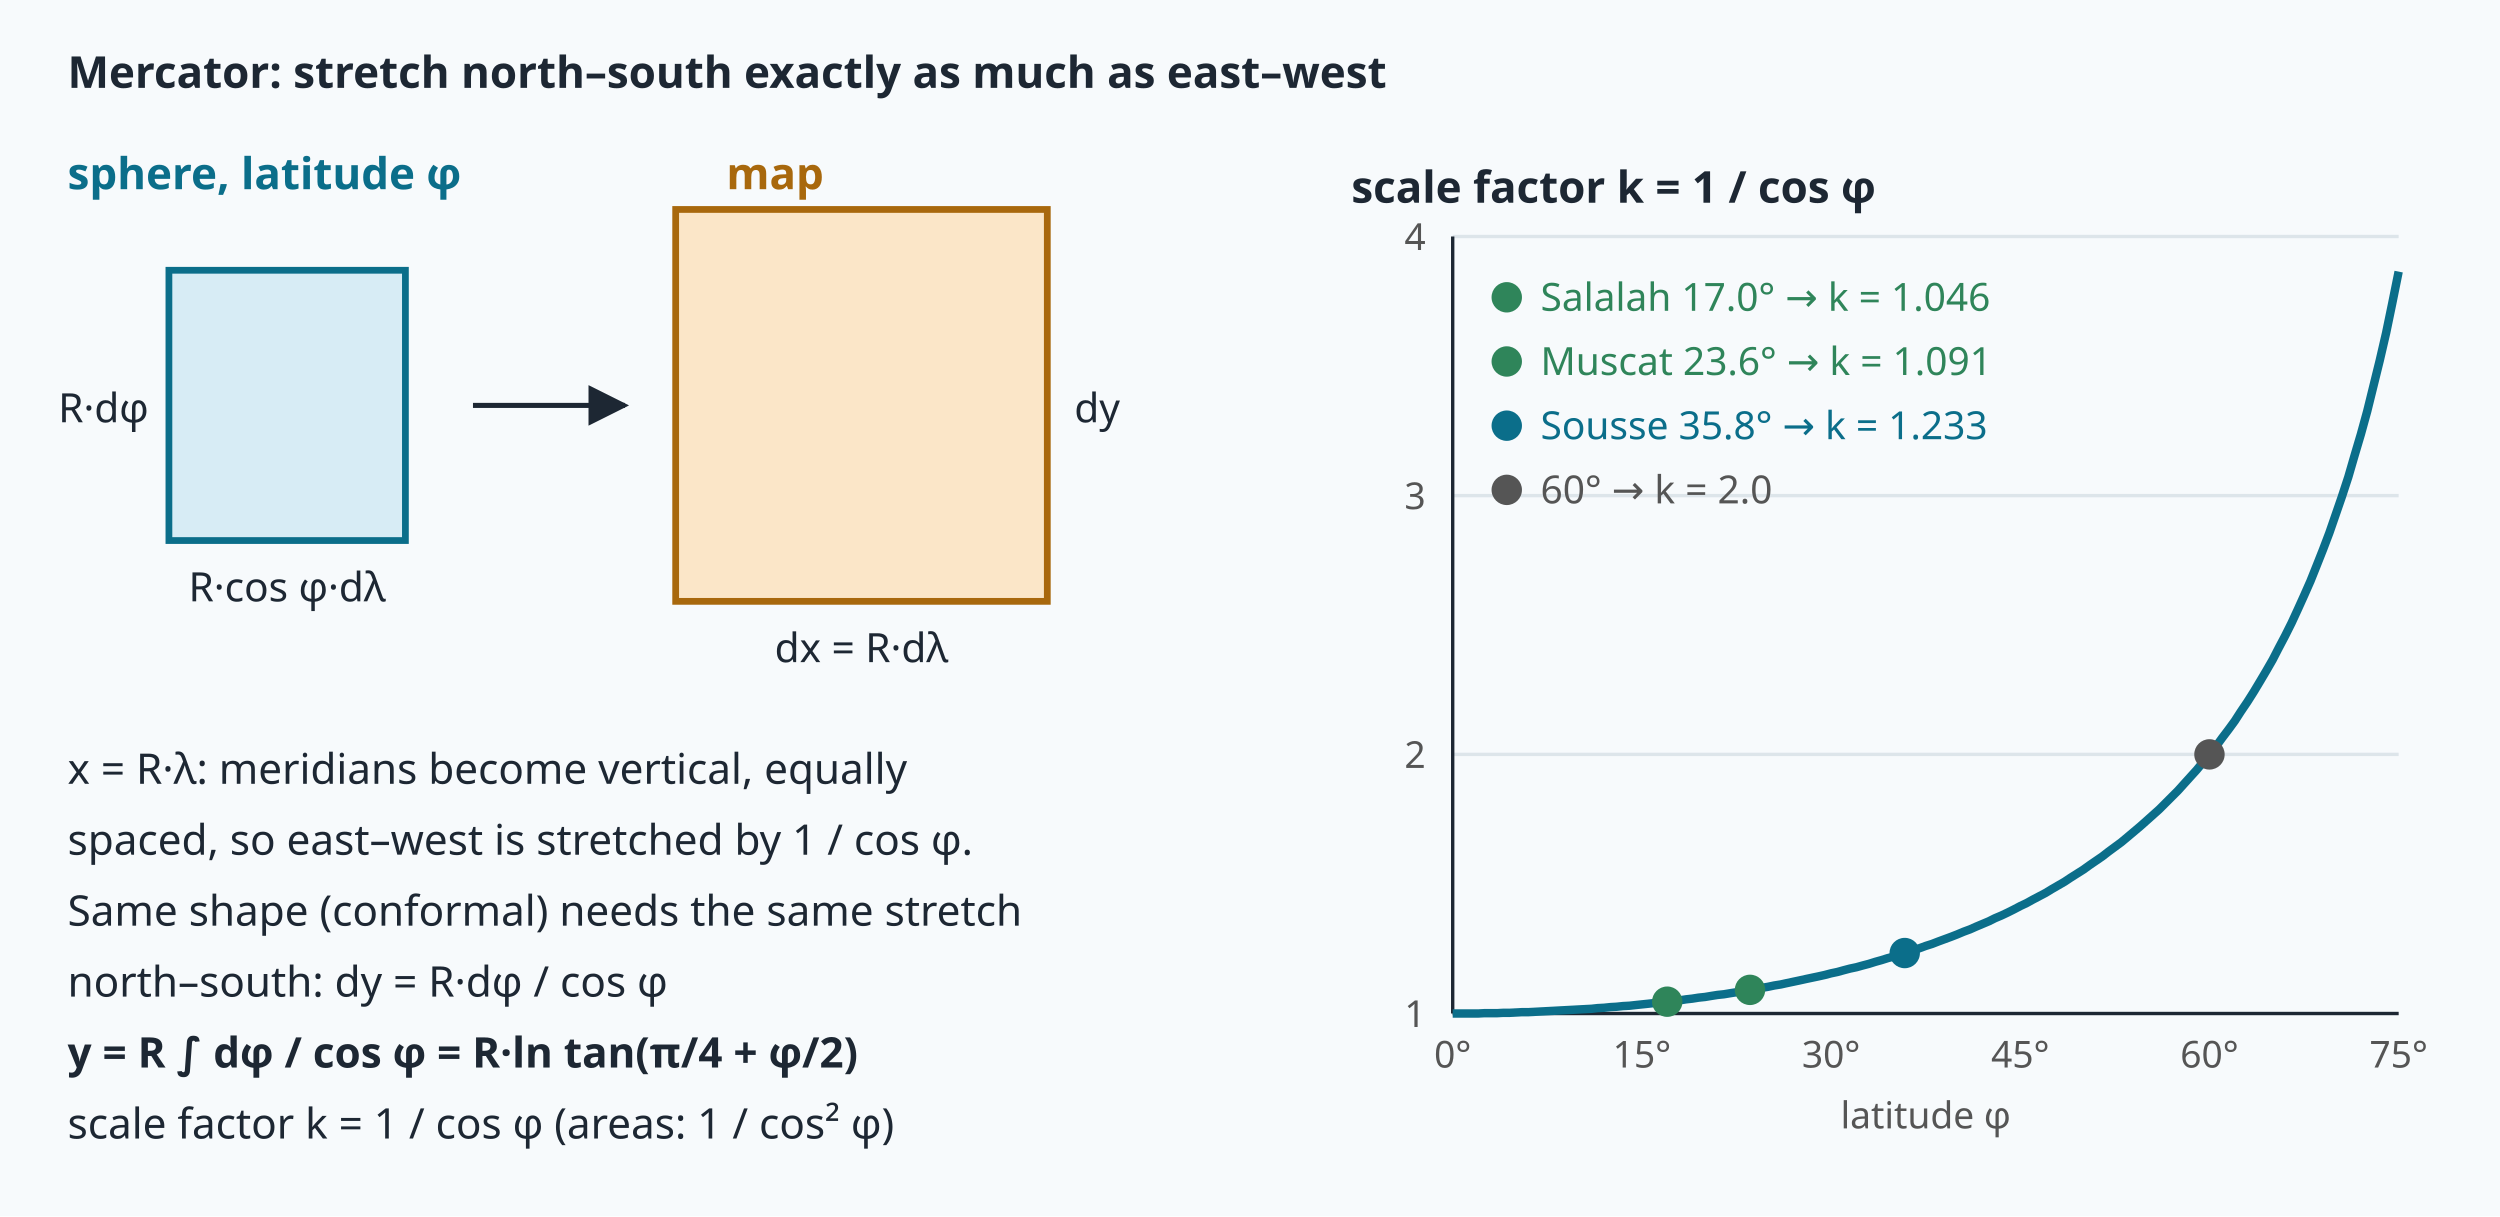
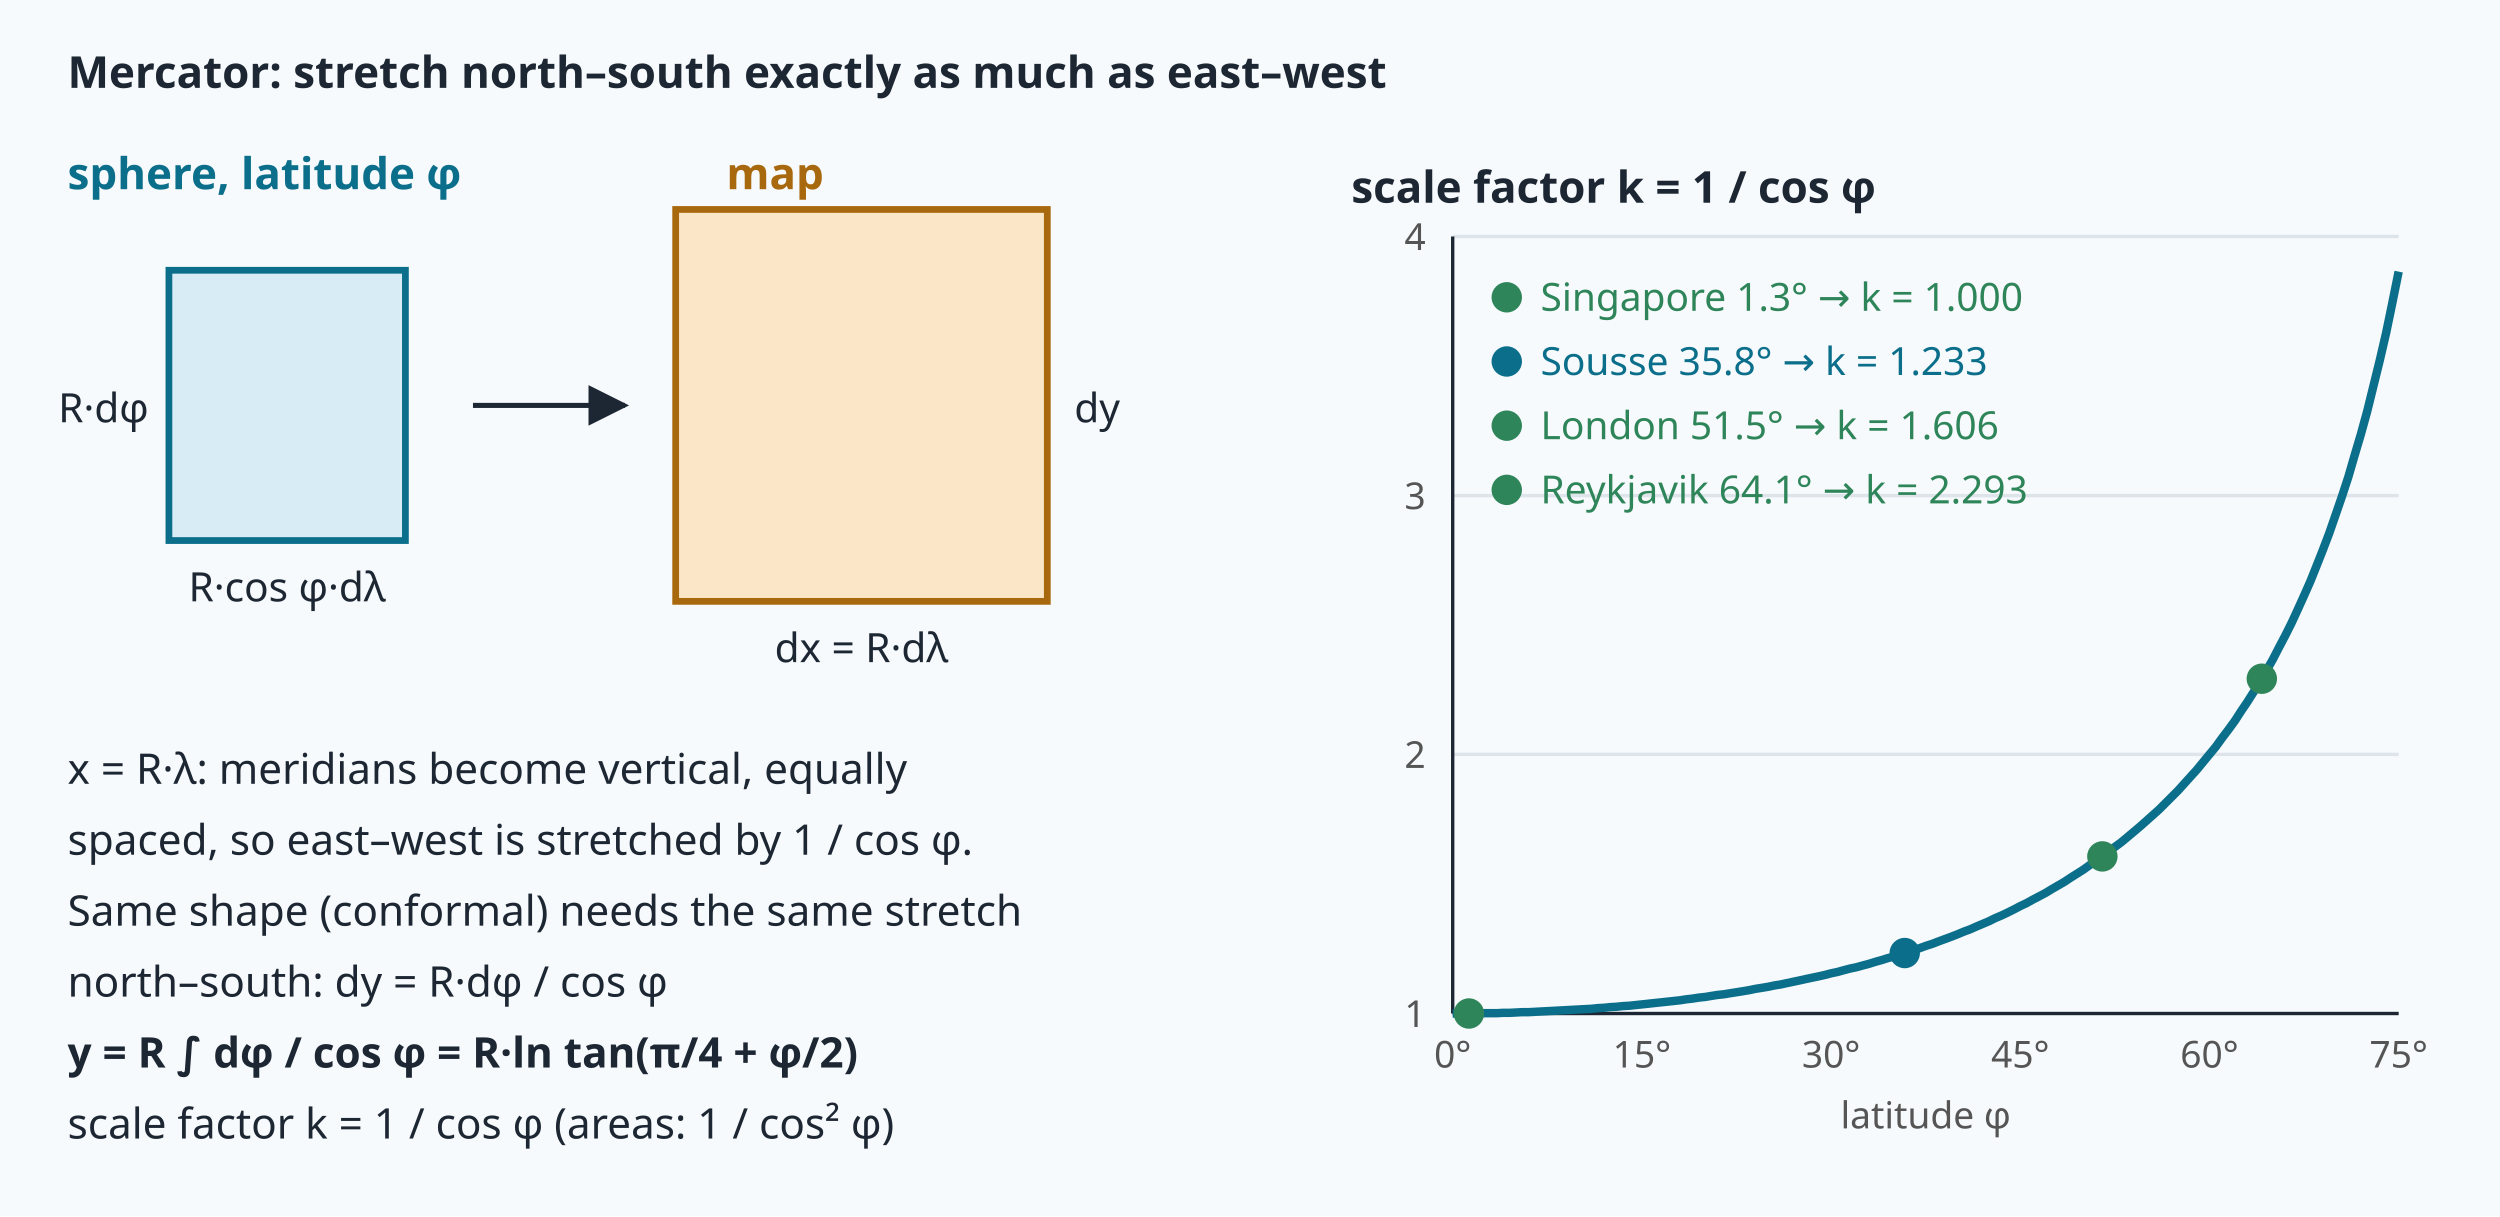
<svg xmlns="http://www.w3.org/2000/svg" viewBox="0 0 740 360" font-family="sans-serif" font-size="13">
  <rect width="740" height="360" fill="#f7fafc" />
  <defs>
    <marker id="a" viewBox="0 0 10 10" refX="9" refY="5" markerWidth="8" markerHeight="8" orient="auto">
      <path d="M0 0 L10 5 L0 10 z" fill="context-stroke" />
    </marker>
  </defs>
  <text x="20" y="26" fill="#1d2733" font-weight="bold">Mercator: stretch north–south exactly as much as east–west</text>
  <text x="20" y="56" fill="#0b6e8a" font-weight="bold">sphere, latitude φ</text>
  <rect x="50" y="80" width="70" height="80" fill="#d7ecf5" stroke="#0b6e8a" stroke-width="2" />
  <text x="85" y="178" fill="#1d2733" font-size="12" text-anchor="middle">R·cos φ·dλ</text>
  <text x="44" y="125" fill="#1d2733" font-size="12" text-anchor="end">R·dφ</text>
  <line x1="140" y1="120" x2="185" y2="120" stroke="#1d2733" stroke-width="1.5" marker-end="url(#a)" />
  <text x="215" y="56" fill="#a8680d" font-weight="bold">map</text>
  <rect x="200" y="62" width="110" height="116" fill="#fbe6c8" stroke="#a8680d" stroke-width="2" />
  <text x="255" y="196" fill="#1d2733" font-size="12" text-anchor="middle">dx = R·dλ</text>
  <text x="318" y="125" fill="#1d2733" font-size="12">dy</text>
  <text x="20" y="232" fill="#1d2733" font-size="12.5">x = R·λ: meridians become vertical, equally</text>
  <text x="20" y="253" fill="#1d2733" font-size="12.5">spaced, so east–west is stretched by 1 / cos φ.</text>
  <text x="20" y="274" fill="#1d2733" font-size="12.5">Same shape (conformal) needs the same stretch</text>
  <text x="20" y="295" fill="#1d2733" font-size="12.5">north–south:  dy = R·dφ / cos φ</text>
  <text x="20" y="316" fill="#1d2733" font-size="12.5" font-weight="bold">y = R ∫ dφ / cos φ = R·ln tan(π/4 + φ/2)</text>
  <text x="20" y="337" fill="#1d2733" font-size="12.5">scale factor k = 1 / cos φ (areas: 1 / cos² φ)</text>
  <text x="400" y="60" fill="#1d2733" font-weight="bold">scale factor k = 1 / cos φ</text>
  <line x1="430" y1="300.0" x2="710" y2="300.0" stroke="#dde5ea" />
  <text x="422" y="304.0" fill="#555" font-size="11" text-anchor="end">1</text>
  <line x1="430" y1="223.3" x2="710" y2="223.3" stroke="#dde5ea" />
  <text x="422" y="227.3" fill="#555" font-size="11" text-anchor="end">2</text>
  <line x1="430" y1="146.7" x2="710" y2="146.7" stroke="#dde5ea" />
  <text x="422" y="150.7" fill="#555" font-size="11" text-anchor="end">3</text>
  <line x1="430" y1="70.0" x2="710" y2="70.0" stroke="#dde5ea" />
  <text x="422" y="74.0" fill="#555" font-size="11" text-anchor="end">4</text>
  <text x="430.0" y="316" fill="#555" font-size="11" text-anchor="middle">0°</text>
  <text x="486.0" y="316" fill="#555" font-size="11" text-anchor="middle">15°</text>
  <text x="542.0" y="316" fill="#555" font-size="11" text-anchor="middle">30°</text>
  <text x="598.0" y="316" fill="#555" font-size="11" text-anchor="middle">45°</text>
  <text x="654.0" y="316" fill="#555" font-size="11" text-anchor="middle">60°</text>
  <text x="710.0" y="316" fill="#555" font-size="11" text-anchor="middle">75°</text>
  <text x="570.0" y="334" fill="#555" font-size="11" text-anchor="middle">latitude φ</text>
  <line x1="430" y1="300" x2="710" y2="300" stroke="#1d2733" />
  <line x1="430" y1="300" x2="430" y2="70.0" stroke="#1d2733" />
  <polyline points="430.0,300.0 431.9,300.0 433.7,300.0 435.6,300.0 437.5,300.0 439.3,299.9 441.2,299.9 443.1,299.9 444.9,299.8 446.8,299.8 448.7,299.7 450.5,299.6 452.4,299.6 454.3,299.5 456.1,299.4 458.0,299.3 459.9,299.2 461.7,299.1 463.6,299.0 465.5,298.9 467.3,298.8 469.2,298.7 471.1,298.6 472.9,298.4 474.8,298.3 476.7,298.1 478.5,298.0 480.4,297.8 482.3,297.7 484.1,297.5 486.0,297.3 487.9,297.1 489.7,296.9 491.6,296.7 493.5,296.5 495.3,296.3 497.2,296.1 499.1,295.8 500.9,295.6 502.8,295.3 504.7,295.1 506.5,294.8 508.4,294.5 510.3,294.3 512.1,294.0 514.0,293.7 515.9,293.4 517.7,293.1 519.6,292.7 521.5,292.4 523.3,292.1 525.2,291.7 527.1,291.4 528.9,291.0 530.8,290.6 532.7,290.2 534.5,289.8 536.4,289.4 538.3,289.0 540.1,288.6 542.0,288.1 543.9,287.7 545.7,287.2 547.6,286.7 549.5,286.3 551.3,285.8 553.2,285.3 555.1,284.7 556.9,284.2 558.8,283.6 560.7,283.1 562.5,282.5 564.4,281.9 566.3,281.3 568.1,280.7 570.0,280.0 571.9,279.4 573.7,278.7 575.6,278.0 577.5,277.3 579.3,276.6 581.2,275.8 583.1,275.1 584.9,274.3 586.8,273.5 588.7,272.7 590.5,271.8 592.4,271.0 594.3,270.1 596.1,269.2 598.0,268.2 599.9,267.3 601.7,266.3 603.6,265.3 605.5,264.3 607.3,263.2 609.2,262.1 611.1,261.0 612.9,259.8 614.8,258.6 616.7,257.4 618.5,256.1 620.4,254.8 622.3,253.5 624.1,252.1 626.0,250.7 627.9,249.3 629.7,247.8 631.6,246.2 633.5,244.6 635.3,243.0 637.2,241.3 639.1,239.6 640.9,237.8 642.8,235.9 644.7,234.0 646.5,232.0 648.4,229.9 650.3,227.8 652.1,225.6 654.0,223.3 655.9,221.0 657.7,218.5 659.6,216.0 661.5,213.4 663.3,210.6 665.2,207.8 667.1,204.8 668.9,201.8 670.8,198.6 672.7,195.3 674.5,191.8 676.4,188.2 678.3,184.4 680.1,180.5 682.0,176.3 683.9,172.0 685.7,167.5 687.6,162.7 689.5,157.7 691.3,152.5 693.2,147.0 695.1,141.2 696.9,135.0 698.8,128.6 700.7,121.7 702.5,114.4 704.4,106.7 706.3,98.5 708.1,89.8 710.0,80.4" fill="none" stroke="#0b6e8a" stroke-width="2.5" />
-   <circle cx="493.5" cy="296.5" r="4.5" fill="#2f855a" />
+   <circle cx="434.8" cy="300.0" r="4.5" fill="#2f855a" />
  <circle cx="446" cy="88.0" r="4.5" fill="#2f855a" />
-   <text x="456" y="92.0" fill="#2f855a" font-size="11.5">Salalah 17.0° → k = 1.046</text>
-   <circle cx="518.0" cy="293.0" r="4.5" fill="#2f855a" />
-   <circle cx="446" cy="107.0" r="4.5" fill="#2f855a" />
-   <text x="456" y="111.0" fill="#2f855a" font-size="11.5">Muscat 23.6° → k = 1.091</text>
+   <text x="456" y="92.0" fill="#2f855a" font-size="11.5">Singapore 1.3° → k = 1.000</text>
  <circle cx="563.8" cy="282.1" r="4.5" fill="#0b6e8a" />
-   <circle cx="446" cy="126.0" r="4.5" fill="#0b6e8a" />
-   <text x="456" y="130.0" fill="#0b6e8a" font-size="11.5">Sousse 35.8° → k = 1.233</text>
-   <circle cx="654.0" cy="223.3" r="4.5" fill="#555" />
-   <circle cx="446" cy="145.0" r="4.5" fill="#555" />
-   <text x="456" y="149.0" fill="#555" font-size="11.5">60° → k = 2.0</text>
+   <circle cx="446" cy="107.0" r="4.5" fill="#0b6e8a" />
+   <text x="456" y="111.0" fill="#0b6e8a" font-size="11.5">Sousse 35.8° → k = 1.233</text>
+   <circle cx="622.3" cy="253.5" r="4.5" fill="#2f855a" />
+   <circle cx="446" cy="126.0" r="4.5" fill="#2f855a" />
+   <text x="456" y="130.0" fill="#2f855a" font-size="11.5">London 51.5° → k = 1.606</text>
+   <circle cx="669.5" cy="200.9" r="4.5" fill="#2f855a" />
+   <circle cx="446" cy="145.0" r="4.5" fill="#2f855a" />
+   <text x="456" y="149.0" fill="#2f855a" font-size="11.5">Reykjavik 64.1° → k = 2.293</text>
</svg>
